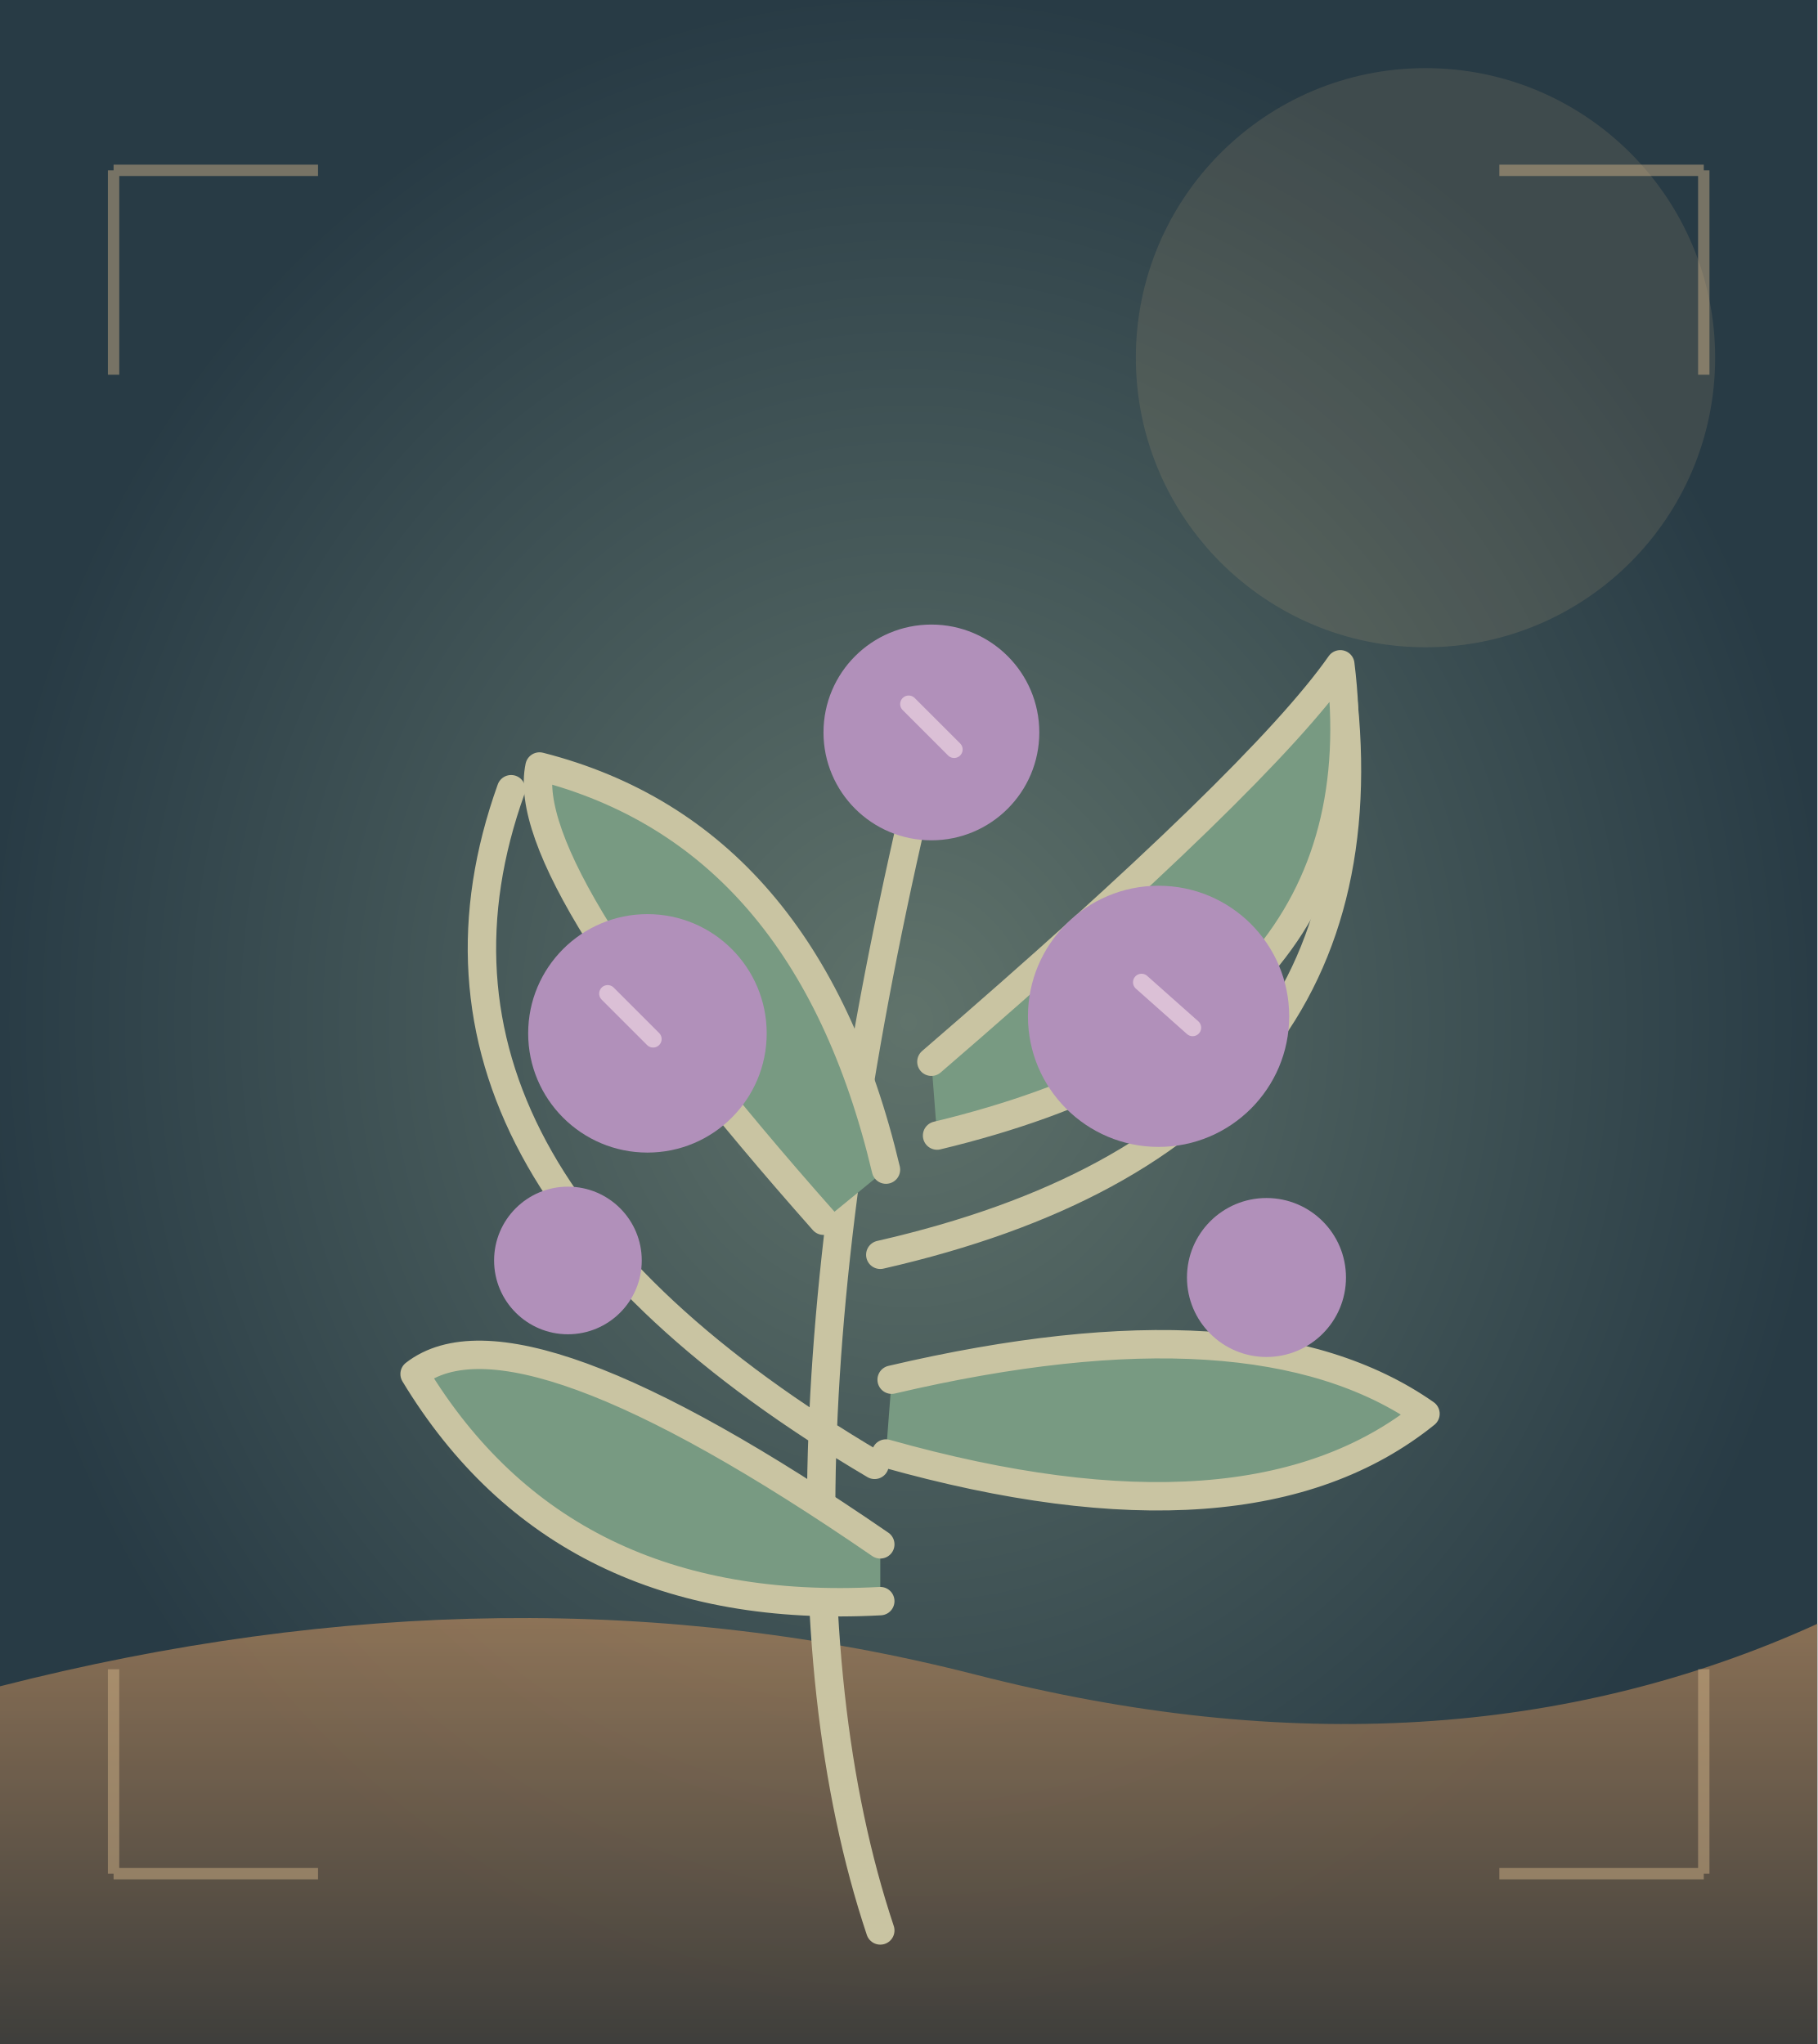
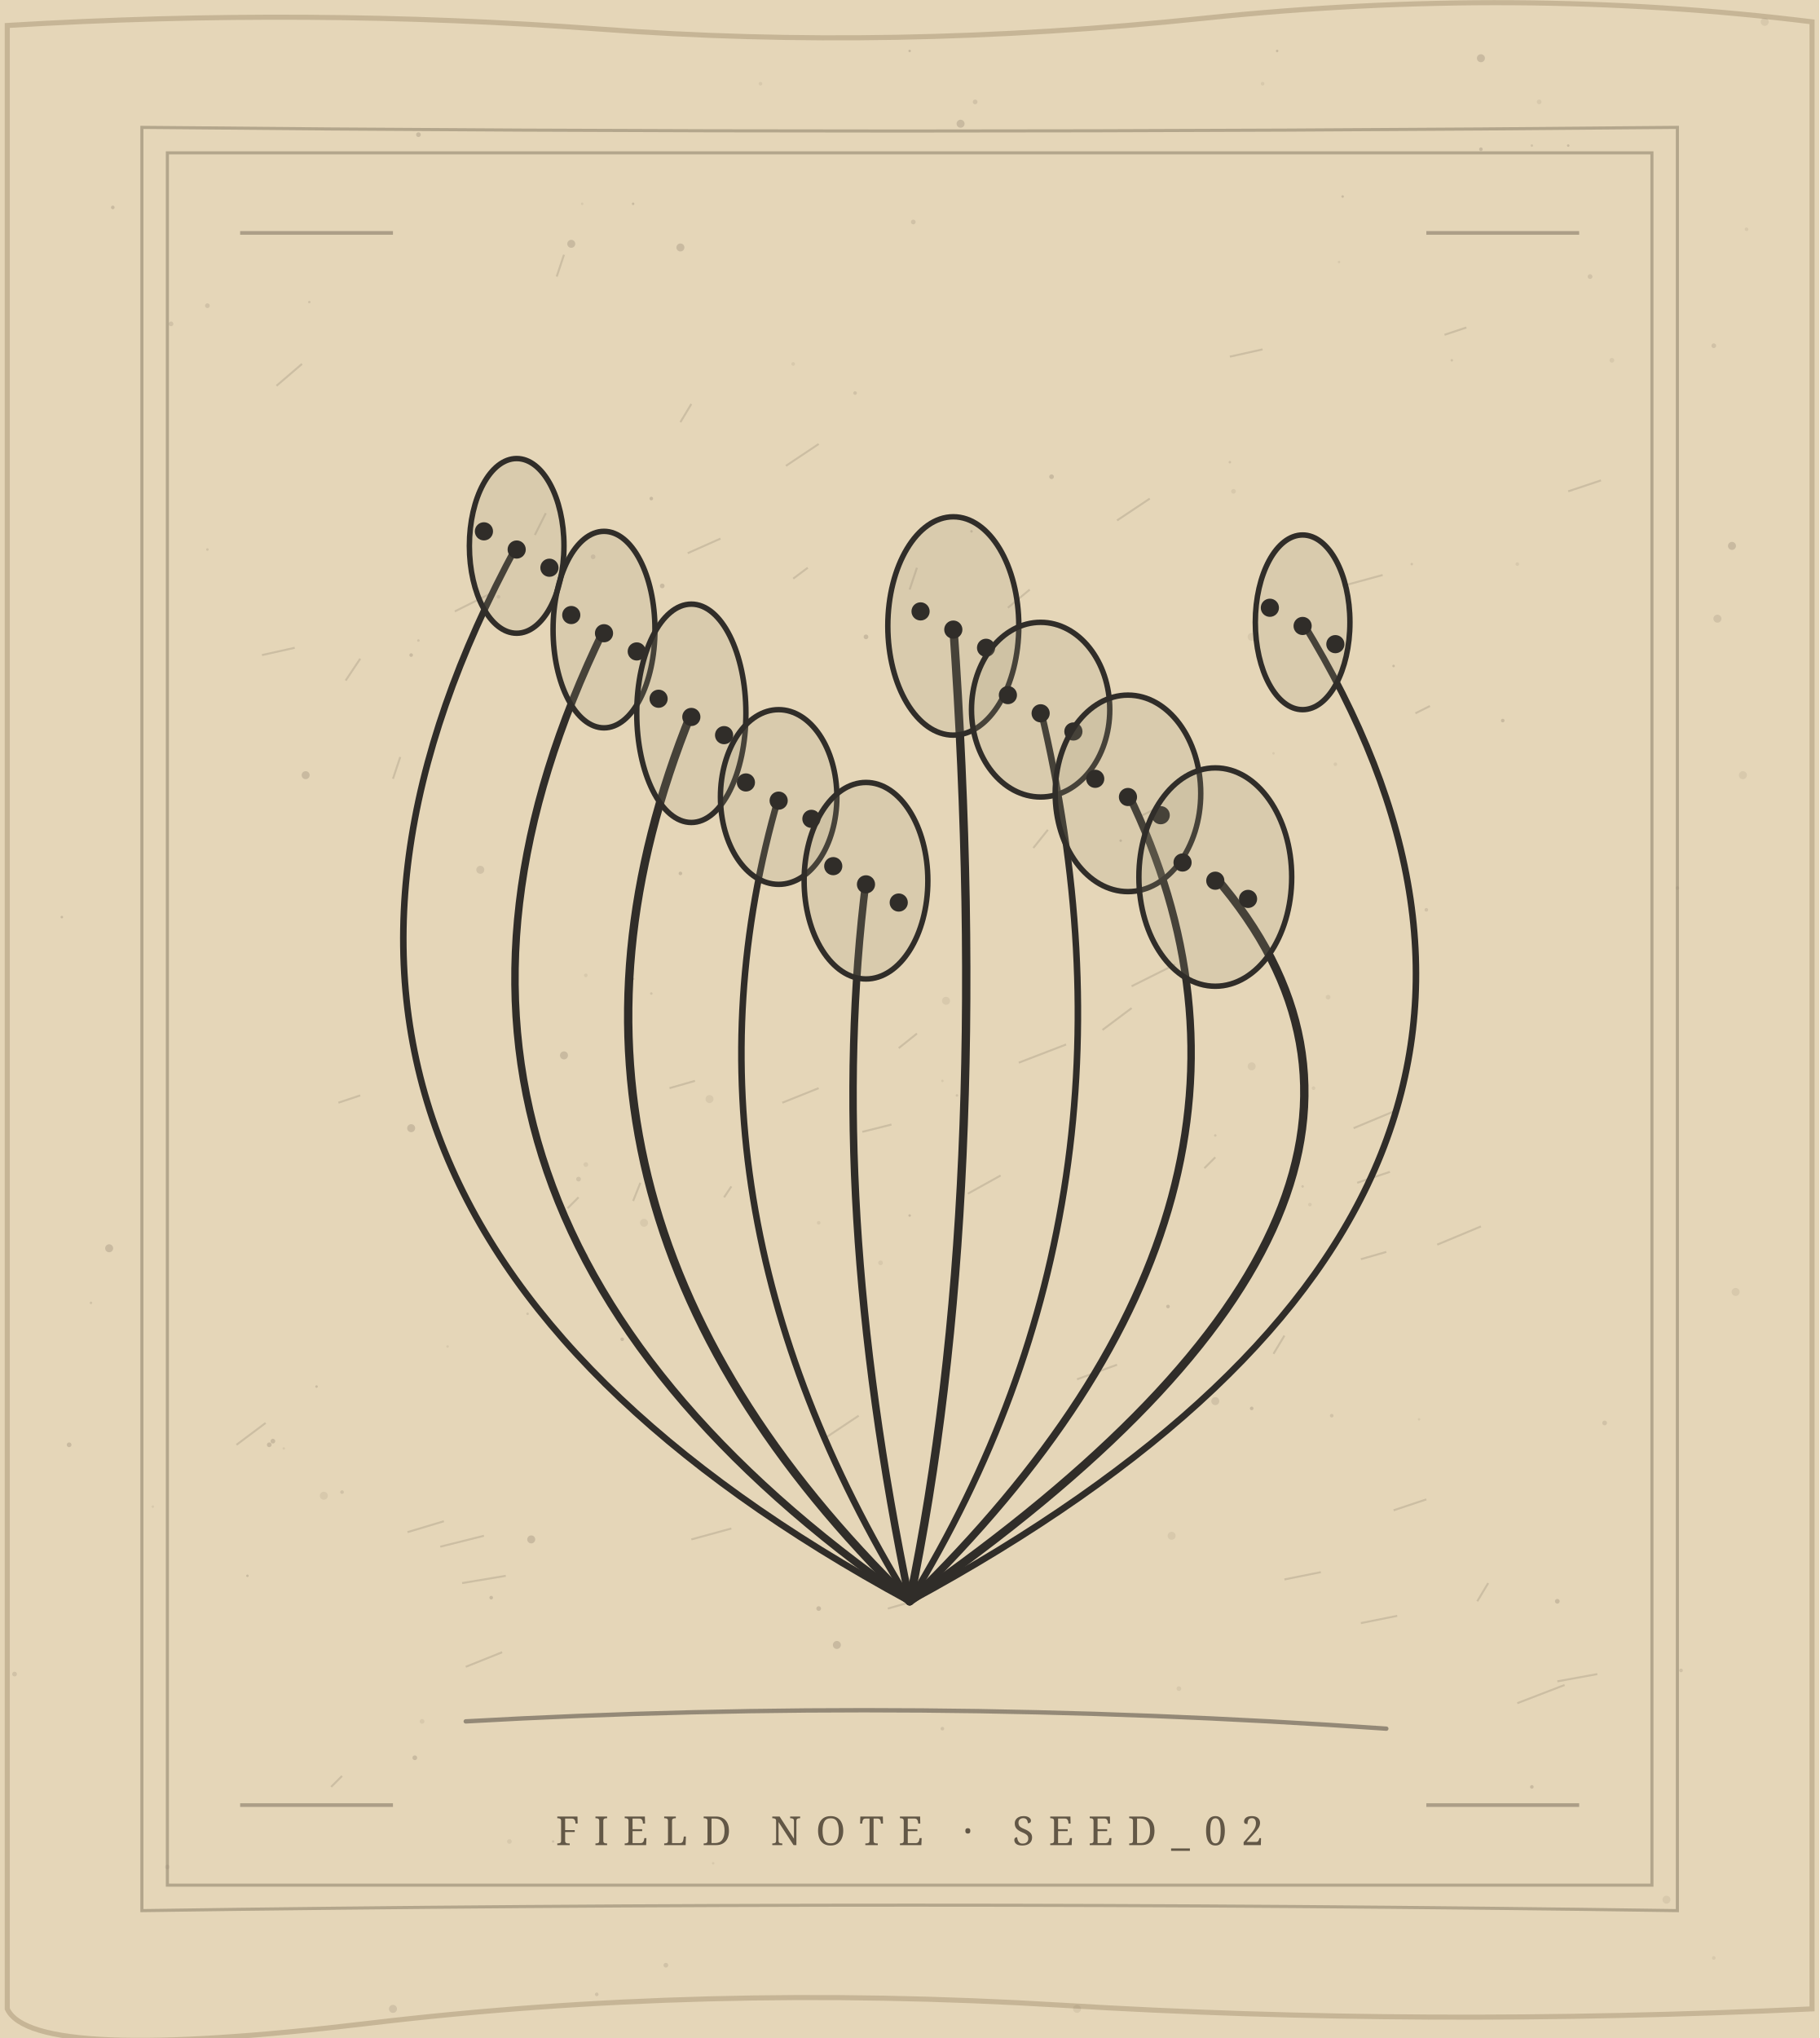
- <svg xmlns="http://www.w3.org/2000/svg" viewBox="0 0 320 360" role="img" aria-label="Doğa illüstrasyonu">
-   <defs>
-     <radialGradient id="bg">
-       <stop stop-color="#60736b" />
-       <stop offset="1" stop-color="#283b45" />
-     </radialGradient>
-     <linearGradient id="ground" x2="0" y2="1">
-       <stop stop-color="#a27d59" />
-       <stop offset="1" stop-color="#443f39" />
-     </linearGradient>
-   </defs>
-   <rect width="320" height="360" fill="url(#bg)" />
-   <circle cx="251" cy="63" r="51" fill="#f2c38b" opacity=".12" />
-   <path d="M0 297Q90 274 172 295T320 286V360H0Z" fill="url(#ground)" opacity=".8" />
-   <g fill="none" stroke="#c9c4a2" stroke-linecap="round" stroke-linejoin="round" stroke-width="5">
-     <path d="M155 340Q130 265 165 126M154 258Q66 206 90 139M155 221Q247 200 236 119" />
-     <path d="M155 272Q91 228 73 242Q99 285 155 282M157 243Q221 228 251 249Q220 274 156 256M145 215Q91 154 95 135Q142 147 156 206M164 187Q222 137 236 117Q244 181 165 200" fill="#789a82" />
-     <g fill="#b190ba" stroke="none">
-       <circle cx="114" cy="182" r="21" />
-       <circle cx="204" cy="179" r="23" />
-       <circle cx="164" cy="129" r="19" />
-       <circle cx="100" cy="222" r="13" />
-       <circle cx="223" cy="225" r="14" />
-     </g>
-     <g stroke="#dbc0d6" stroke-width="3">
-       <path d="M107 175l8 8m86 -10l9 8m-50 -57l8 8" />
-     </g>
-   </g>
-   <path d="M20 30h36M20 30v36M300 30h-36M300 30v36M20 330h36M20 330v-36M300 330h-36M300 330v-36" fill="none" stroke="#d7b78b" opacity=".45" stroke-width="2" />
+ <svg xmlns="http://www.w3.org/2000/svg" viewBox="0 0 500 560" role="img" aria-label="Doğa defterinde kara kalem tür çizimi">
+   <rect width="500" height="560" fill="#e5d6b8" />
+   <path d="M2 7 Q85 2 165 8 T331 5 T498 6 V552 Q391 557 292 551 T101 556 T2 552 Z" fill="none" stroke="#9c8967" stroke-width="1.4" opacity=".42" />
+   <path d="M39 35 Q246 37 461 35 V525 Q251 522 39 525 Z M46 42 H454 V518 H46 Z" fill="none" stroke="#776c57" stroke-width=".85" opacity=".46" />
+   <path d="M66 64 h42 M392 64 h42 M66 496 h42 M392 496 h42" stroke="#655b4b" opacity=".45" />
+   <circle cx="381" cy="315" r="0.35" fill="#736958" opacity="0.12" />
+   <circle cx="471" cy="95" r="0.65" fill="#736958" opacity="0.18" />
+   <circle cx="322" cy="422" r="1.1" fill="#736958" opacity="0.12" />
+   <circle cx="480" cy="63" r="0.5" fill="#736958" opacity="0.12" />
+   <circle cx="249" cy="434" r="0.5" fill="#736958" opacity="0.18" />
+   <circle cx="171" cy="368" r="0.5" fill="#736958" opacity="0.25" />
+   <circle cx="431" cy="40" r="0.35" fill="#736958" opacity="0.25" />
+   <circle cx="132" cy="239" r="1.1" fill="#736958" opacity="0.18" />
+   <circle cx="458" cy="522" r="1.1" fill="#736958" opacity="0.12" />
+   <circle cx="259" cy="297" r="0.35" fill="#736958" opacity="0.12" />
+   <circle cx="19" cy="397" r="0.65" fill="#736958" opacity="0.25" />
+   <circle cx="235" cy="108" r="0.5" fill="#736958" opacity="0.18" />
+   <circle cx="350" cy="207" r="0.35" fill="#736958" opacity="0.12" />
+   <circle cx="485" cy="6" r="1.1" fill="#736958" opacity="0.12" />
+   <circle cx="218" cy="100" r="0.5" fill="#736958" opacity="0.12" />
+   <circle cx="368" cy="72" r="0.35" fill="#736958" opacity="0.12" />
+   <circle cx="85" cy="83" r="0.35" fill="#736958" opacity="0.18" />
+   <circle cx="46" cy="513" r="0.65" fill="#736958" opacity="0.12" />
+   <circle cx="339" cy="135" r="0.65" fill="#736958" opacity="0.12" />
+   <circle cx="242" cy="347" r="0.65" fill="#736958" opacity="0.12" />
+   <circle cx="177" cy="336" r="1.1" fill="#736958" opacity="0.12" />
+   <circle cx="443" cy="99" r="0.65" fill="#736958" opacity="0.12" />
+   <circle cx="173" cy="290" r="1.1" fill="#736958" opacity="0.18" />
+   <circle cx="179" cy="273" r="0.35" fill="#736958" opacity="0.18" />
+   <circle cx="57" cy="151" r="0.35" fill="#736958" opacity="0.18" />
+   <circle cx="164" cy="548" r="0.5" fill="#736958" opacity="0.18" />
+   <circle cx="140" cy="506" r="0.65" fill="#736958" opacity="0.12" />
+   <circle cx="160" cy="56" r="0.35" fill="#736958" opacity="0.12" />
+   <circle cx="250" cy="334" r="0.35" fill="#736958" opacity="0.25" />
+   <circle cx="196" cy="512" r="0.35" fill="#736958" opacity="0.12" />
+   <circle cx="146" cy="423" r="1.1" fill="#736958" opacity="0.25" />
+   <circle cx="441" cy="391" r="0.65" fill="#736958" opacity="0.18" />
+   <circle cx="367" cy="210" r="0.5" fill="#736958" opacity="0.12" />
+   <circle cx="423" cy="28" r="0.65" fill="#736958" opacity="0.12" />
+   <circle cx="351" cy="14" r="0.35" fill="#736958" opacity="0.25" />
+   <circle cx="471" cy="538" r="0.5" fill="#736958" opacity="0.12" />
+   <circle cx="195" cy="302" r="1.1" fill="#736958" opacity="0.12" />
+   <circle cx="361" cy="299" r="0.5" fill="#736958" opacity="0.12" />
+   <circle cx="159" cy="324" r="0.65" fill="#736958" opacity="0.18" />
+   <circle cx="187" cy="68" r="1.1" fill="#736958" opacity="0.25" />
+   <circle cx="152" cy="506" r="0.35" fill="#736958" opacity="0.18" />
+   <circle cx="135" cy="439" r="0.5" fill="#736958" opacity="0.25" />
+   <circle cx="47" cy="89" r="0.65" fill="#736958" opacity="0.18" />
+   <circle cx="259" cy="475" r="0.5" fill="#736958" opacity="0.18" />
+   <circle cx="462" cy="459" r="0.5" fill="#736958" opacity="0.18" />
+   <circle cx="225" cy="442" r="0.65" fill="#736958" opacity="0.25" />
+   <circle cx="68" cy="433" r="0.35" fill="#736958" opacity="0.25" />
+   <circle cx="183" cy="540" r="0.65" fill="#736958" opacity="0.18" />
+   <circle cx="75" cy="396" r="0.65" fill="#736958" opacity="0.25" />
+   <circle cx="113" cy="180" r="0.5" fill="#736958" opacity="0.25" />
+   <circle cx="182" cy="161" r="0.65" fill="#736958" opacity="0.25" />
+   <circle cx="344" cy="293" r="1.1" fill="#736958" opacity="0.12" />
+   <circle cx="115" cy="37" r="0.65" fill="#736958" opacity="0.25" />
+   <circle cx="476" cy="150" r="1.1" fill="#736958" opacity="0.25" />
+   <circle cx="163" cy="153" r="0.65" fill="#736958" opacity="0.18" />
+   <circle cx="84" cy="213" r="1.1" fill="#736958" opacity="0.25" />
+   <circle cx="344" cy="387" r="0.5" fill="#736958" opacity="0.25" />
+   <circle cx="174" cy="56" r="0.35" fill="#736958" opacity="0.25" />
+   <circle cx="157" cy="67" r="1.1" fill="#736958" opacity="0.25" />
+   <circle cx="417" cy="155" r="0.5" fill="#736958" opacity="0.12" />
+   <circle cx="31" cy="57" r="0.5" fill="#736958" opacity="0.25" />
+   <circle cx="413" cy="198" r="0.5" fill="#736958" opacity="0.25" />
+   <circle cx="421" cy="491" r="0.5" fill="#736958" opacity="0.25" />
+   <circle cx="267" cy="146" r="0.35" fill="#736958" opacity="0.25" />
+   <circle cx="30" cy="343" r="1.1" fill="#736958" opacity="0.25" />
+   <circle cx="114" cy="483" r="0.65" fill="#736958" opacity="0.25" />
+   <circle cx="123" cy="370" r="0.35" fill="#736958" opacity="0.12" />
+   <circle cx="365" cy="274" r="0.65" fill="#736958" opacity="0.12" />
+   <circle cx="238" cy="175" r="0.65" fill="#736958" opacity="0.25" />
+   <circle cx="209" cy="23" r="0.5" fill="#736958" opacity="0.12" />
+   <circle cx="87" cy="381" r="0.35" fill="#736958" opacity="0.25" />
+   <circle cx="334" cy="385" r="1.1" fill="#736958" opacity="0.18" />
+   <circle cx="230" cy="452" r="1.1" fill="#736958" opacity="0.25" />
+   <circle cx="161" cy="345" r="0.65" fill="#736958" opacity="0.12" />
+   <circle cx="161" cy="320" r="0.65" fill="#736958" opacity="0.12" />
+   <circle cx="437" cy="76" r="0.65" fill="#736958" opacity="0.18" />
+   <circle cx="428" cy="440" r="0.65" fill="#736958" opacity="0.25" />
+   <circle cx="461" cy="244" r="0.5" fill="#736958" opacity="0.12" />
+   <circle cx="113" cy="310" r="1.1" fill="#736958" opacity="0.25" />
+   <circle cx="308" cy="231" r="0.35" fill="#736958" opacity="0.25" />
+   <circle cx="116" cy="473" r="0.65" fill="#736958" opacity="0.12" />
+   <circle cx="296" cy="552" r="1.1" fill="#736958" opacity="0.12" />
+   <circle cx="268" cy="28" r="0.65" fill="#736958" opacity="0.18" />
+   <circle cx="388" cy="155" r="0.35" fill="#736958" opacity="0.18" />
+   <circle cx="477" cy="355" r="1.1" fill="#736958" opacity="0.12" />
+   <circle cx="383" cy="183" r="0.35" fill="#736958" opacity="0.25" />
+   <circle cx="25" cy="358" r="0.35" fill="#736958" opacity="0.18" />
+   <circle cx="42" cy="414" r="0.35" fill="#736958" opacity="0.12" />
+   <circle cx="347" cy="23" r="0.5" fill="#736958" opacity="0.12" />
+   <circle cx="324" cy="464" r="0.65" fill="#736958" opacity="0.12" />
+   <circle cx="17" cy="252" r="0.35" fill="#736958" opacity="0.25" />
+   <circle cx="115" cy="176" r="0.35" fill="#736958" opacity="0.18" />
+   <circle cx="187" cy="240" r="0.5" fill="#736958" opacity="0.25" />
+   <circle cx="264" cy="34" r="1.1" fill="#736958" opacity="0.25" />
+   <circle cx="360" cy="331" r="0.5" fill="#736958" opacity="0.12" />
+   <circle cx="472" cy="170" r="1.1" fill="#736958" opacity="0.18" />
+   <circle cx="369" cy="54" r="0.35" fill="#736958" opacity="0.25" />
+   <circle cx="78" cy="398" r="0.35" fill="#736958" opacity="0.12" />
+   <circle cx="289" cy="131" r="0.65" fill="#736958" opacity="0.25" />
+   <circle cx="123" cy="193" r="0.5" fill="#736958" opacity="0.12" />
+   <circle cx="89" cy="411" r="1.1" fill="#736958" opacity="0.12" />
+   <circle cx="263" cy="301" r="0.35" fill="#736958" opacity="0.18" />
+   <circle cx="358" cy="326" r="0.35" fill="#736958" opacity="0.18" />
+   <circle cx="334" cy="312" r="0.35" fill="#736958" opacity="0.18" />
+   <circle cx="260" cy="275" r="1.1" fill="#736958" opacity="0.12" />
+   <circle cx="74" cy="397" r="0.65" fill="#736958" opacity="0.25" />
+   <circle cx="161" cy="268" r="0.5" fill="#736958" opacity="0.12" />
+   <circle cx="321" cy="359" r="0.5" fill="#736958" opacity="0.25" />
+   <circle cx="338" cy="127" r="0.35" fill="#736958" opacity="0.18" />
+   <circle cx="179" cy="137" r="0.5" fill="#736958" opacity="0.25" />
+   <circle cx="407" cy="41" r="0.5" fill="#736958" opacity="0.25" />
+   <circle cx="108" cy="552" r="1.1" fill="#736958" opacity="0.18" />
+   <circle cx="407" cy="16" r="1.1" fill="#736958" opacity="0.25" />
+   <circle cx="174" cy="269" r="0.35" fill="#736958" opacity="0.25" />
+   <circle cx="4" cy="460" r="0.65" fill="#736958" opacity="0.18" />
+   <circle cx="366" cy="389" r="0.5" fill="#736958" opacity="0.18" />
+   <circle cx="251" cy="61" r="0.65" fill="#736958" opacity="0.18" />
+   <circle cx="344" cy="175" r="1.1" fill="#736958" opacity="0.12" />
+   <circle cx="390" cy="390" r="0.35" fill="#736958" opacity="0.12" />
+   <circle cx="155" cy="290" r="1.1" fill="#736958" opacity="0.25" />
+   <circle cx="399" cy="99" r="0.35" fill="#736958" opacity="0.18" />
+   <circle cx="250" cy="14" r="0.35" fill="#736958" opacity="0.25" />
+   <circle cx="225" cy="336" r="0.5" fill="#736958" opacity="0.12" />
+   <circle cx="145" cy="361" r="0.35" fill="#736958" opacity="0.18" />
+   <circle cx="479" cy="213" r="1.1" fill="#736958" opacity="0.12" />
+   <circle cx="392" cy="250" r="0.5" fill="#736958" opacity="0.18" />
+   <circle cx="137" cy="164" r="0.5" fill="#736958" opacity="0.18" />
+   <circle cx="94" cy="410" r="0.5" fill="#736958" opacity="0.18" />
+   <circle cx="57" cy="84" r="0.65" fill="#736958" opacity="0.18" />
+   <circle cx="421" cy="40" r="0.35" fill="#736958" opacity="0.18" />
+   <path d="M389 196 l4 -2" stroke="#736958" stroke-width=".55" opacity=".22" />
+   <path d="M184 299 l7 -2" stroke="#736958" stroke-width=".55" opacity=".22" />
+   <path d="M417 468 l13 -5" stroke="#736958" stroke-width=".55" opacity=".22" />
+   <path d="M406 440 l3 -5" stroke="#736958" stroke-width=".55" opacity=".22" />
+   <path d="M127 435 l12 -2" stroke="#736958" stroke-width=".55" opacity=".22" />
+   <path d="M303 283 l8 -6" stroke="#736958" stroke-width=".55" opacity=".22" />
+   <path d="M338 98 l9 -2" stroke="#736958" stroke-width=".55" opacity=".22" />
+   <path d="M174 330 l2 -5" stroke="#736958" stroke-width=".55" opacity=".22" />
+   <path d="M65 397 l8 -6" stroke="#736958" stroke-width=".55" opacity=".22" />
+   <path d="M314 224 l4 -2" stroke="#736958" stroke-width=".55" opacity=".22" />
+   <path d="M108 214 l2 -6" stroke="#736958" stroke-width=".55" opacity=".22" />
+   <path d="M350 372 l3 -5" stroke="#736958" stroke-width=".55" opacity=".22" />
+   <path d="M247 288 l5 -4" stroke="#736958" stroke-width=".55" opacity=".22" />
+   <path d="M296 379 l11 -4" stroke="#736958" stroke-width=".55" opacity=".22" />
+   <path d="M199 329 l2 -3" stroke="#736958" stroke-width=".55" opacity=".22" />
+   <path d="M353 434 l10 -2" stroke="#736958" stroke-width=".55" opacity=".22" />
+   <path d="M374 446 l10 -2" stroke="#736958" stroke-width=".55" opacity=".22" />
+   <path d="M156 332 l3 -3" stroke="#736958" stroke-width=".55" opacity=".22" />
+   <path d="M311 271 l12 -6" stroke="#736958" stroke-width=".55" opacity=".22" />
+   <path d="M397 92 l6 -2" stroke="#736958" stroke-width=".55" opacity=".22" />
+   <path d="M153 76 l2 -6" stroke="#736958" stroke-width=".55" opacity=".22" />
+   <path d="M374 346 l7 -2" stroke="#736958" stroke-width=".55" opacity=".22" />
+   <path d="M187 116 l3 -5" stroke="#736958" stroke-width=".55" opacity=".22" />
+   <path d="M227 395 l9 -6" stroke="#736958" stroke-width=".55" opacity=".22" />
+   <path d="M428 462 l11 -2" stroke="#736958" stroke-width=".55" opacity=".22" />
+   <path d="M72 180 l9 -2" stroke="#736958" stroke-width=".55" opacity=".22" />
+   <path d="M307 143 l9 -6" stroke="#736958" stroke-width=".55" opacity=".22" />
+   <path d="M331 321 l3 -3" stroke="#736958" stroke-width=".55" opacity=".22" />
+   <path d="M266 328 l9 -5" stroke="#736958" stroke-width=".55" opacity=".22" />
+   <path d="M91 491 l3 -3" stroke="#736958" stroke-width=".55" opacity=".22" />
+   <path d="M112 421 l10 -3" stroke="#736958" stroke-width=".55" opacity=".22" />
+   <path d="M383 415 l9 -3" stroke="#736958" stroke-width=".55" opacity=".22" />
+   <path d="M189 152 l9 -4" stroke="#736958" stroke-width=".55" opacity=".22" />
+   <path d="M373 325 l9 -3" stroke="#736958" stroke-width=".55" opacity=".22" />
+   <path d="M216 128 l9 -6" stroke="#736958" stroke-width=".55" opacity=".22" />
+   <path d="M218 159 l4 -3" stroke="#736958" stroke-width=".55" opacity=".22" />
+   <path d="M93 303 l6 -2" stroke="#736958" stroke-width=".55" opacity=".22" />
+   <path d="M395 342 l12 -5" stroke="#736958" stroke-width=".55" opacity=".22" />
+   <path d="M277 167 l6 -5" stroke="#736958" stroke-width=".55" opacity=".22" />
+   <path d="M190 423 l11 -3" stroke="#736958" stroke-width=".55" opacity=".22" />
+   <path d="M215 303 l10 -4" stroke="#736958" stroke-width=".55" opacity=".22" />
+   <path d="M121 425 l12 -3" stroke="#736958" stroke-width=".55" opacity=".22" />
+   <path d="M76 106 l7 -6" stroke="#736958" stroke-width=".55" opacity=".22" />
+   <path d="M369 161 l11 -3" stroke="#736958" stroke-width=".55" opacity=".22" />
+   <path d="M147 147 l3 -6" stroke="#736958" stroke-width=".55" opacity=".22" />
+   <path d="M250 162 l2 -6" stroke="#736958" stroke-width=".55" opacity=".22" />
+   <path d="M280 292 l13 -5" stroke="#736958" stroke-width=".55" opacity=".22" />
+   <path d="M284 233 l4 -5" stroke="#736958" stroke-width=".55" opacity=".22" />
+   <path d="M125 168 l10 -5" stroke="#736958" stroke-width=".55" opacity=".22" />
+   <path d="M244 442 l7 -2" stroke="#736958" stroke-width=".55" opacity=".22" />
+   <path d="M128 458 l10 -4" stroke="#736958" stroke-width=".55" opacity=".22" />
+   <path d="M95 187 l4 -6" stroke="#736958" stroke-width=".55" opacity=".22" />
+   <path d="M431 135 l9 -3" stroke="#736958" stroke-width=".55" opacity=".22" />
+   <path d="M372 310 l12 -5" stroke="#736958" stroke-width=".55" opacity=".22" />
+   <path d="M237 311 l8 -2" stroke="#736958" stroke-width=".55" opacity=".22" />
+   <path d="M250 440 Q45 329 142.0 150" fill="none" stroke="#302d29" stroke-width="1.8" stroke-linecap="round" stroke-linejoin="round" opacity="1" />
+   <ellipse cx="142.0" cy="150" rx="13" ry="24" fill="#a89c8330" stroke="#302d29" stroke-width="1.5" />
+   <ellipse cx="133.0" cy="146" rx="2" ry="2" fill="#302d29" stroke="#302d29" stroke-width="1" />
+   <ellipse cx="142.0" cy="151" rx="2" ry="2" fill="#302d29" stroke="#302d29" stroke-width="1" />
+   <ellipse cx="151.0" cy="156" rx="2" ry="2" fill="#302d29" stroke="#302d29" stroke-width="1" />
+   <path d="M250 440 Q90 329 166.0 173" fill="none" stroke="#302d29" stroke-width="2.05" stroke-linecap="round" stroke-linejoin="round" opacity="1" />
+   <ellipse cx="166.0" cy="173" rx="14" ry="27" fill="#a89c8330" stroke="#302d29" stroke-width="1.5" />
+   <ellipse cx="157.0" cy="169" rx="2" ry="2" fill="#302d29" stroke="#302d29" stroke-width="1" />
+   <ellipse cx="166.0" cy="174" rx="2" ry="2" fill="#302d29" stroke="#302d29" stroke-width="1" />
+   <ellipse cx="175.0" cy="179" rx="2" ry="2" fill="#302d29" stroke="#302d29" stroke-width="1" />
+   <path d="M250 440 Q136 329 190.0 196" fill="none" stroke="#302d29" stroke-width="2.3" stroke-linecap="round" stroke-linejoin="round" opacity="1" />
+   <ellipse cx="190.0" cy="196" rx="15" ry="30" fill="#a89c8330" stroke="#302d29" stroke-width="1.5" />
+   <ellipse cx="181.0" cy="192" rx="2" ry="2" fill="#302d29" stroke="#302d29" stroke-width="1" />
+   <ellipse cx="190.0" cy="197" rx="2" ry="2" fill="#302d29" stroke="#302d29" stroke-width="1" />
+   <ellipse cx="199.0" cy="202" rx="2" ry="2" fill="#302d29" stroke="#302d29" stroke-width="1" />
+   <path d="M250 440 Q182 329 214.0 219" fill="none" stroke="#302d29" stroke-width="1.8" stroke-linecap="round" stroke-linejoin="round" opacity="1" />
+   <ellipse cx="214.0" cy="219" rx="16" ry="24" fill="#a89c8330" stroke="#302d29" stroke-width="1.5" />
+   <ellipse cx="205.0" cy="215" rx="2" ry="2" fill="#302d29" stroke="#302d29" stroke-width="1" />
+   <ellipse cx="214.0" cy="220" rx="2" ry="2" fill="#302d29" stroke="#302d29" stroke-width="1" />
+   <ellipse cx="223.0" cy="225" rx="2" ry="2" fill="#302d29" stroke="#302d29" stroke-width="1" />
+   <path d="M250 440 Q227 329 238.0 242" fill="none" stroke="#302d29" stroke-width="2.05" stroke-linecap="round" stroke-linejoin="round" opacity="1" />
+   <ellipse cx="238.0" cy="242" rx="17" ry="27" fill="#a89c8330" stroke="#302d29" stroke-width="1.5" />
+   <ellipse cx="229.0" cy="238" rx="2" ry="2" fill="#302d29" stroke="#302d29" stroke-width="1" />
+   <ellipse cx="238.0" cy="243" rx="2" ry="2" fill="#302d29" stroke="#302d29" stroke-width="1" />
+   <ellipse cx="247.0" cy="248" rx="2" ry="2" fill="#302d29" stroke="#302d29" stroke-width="1" />
+   <path d="M250 440 Q273 329 262.0 172" fill="none" stroke="#302d29" stroke-width="2.3" stroke-linecap="round" stroke-linejoin="round" opacity="1" />
+   <ellipse cx="262.0" cy="172" rx="18" ry="30" fill="#a89c8330" stroke="#302d29" stroke-width="1.5" />
+   <ellipse cx="253.0" cy="168" rx="2" ry="2" fill="#302d29" stroke="#302d29" stroke-width="1" />
+   <ellipse cx="262.0" cy="173" rx="2" ry="2" fill="#302d29" stroke="#302d29" stroke-width="1" />
+   <ellipse cx="271.0" cy="178" rx="2" ry="2" fill="#302d29" stroke="#302d29" stroke-width="1" />
+   <path d="M250 440 Q318 329 286.0 195" fill="none" stroke="#302d29" stroke-width="1.8" stroke-linecap="round" stroke-linejoin="round" opacity="1" />
+   <ellipse cx="286.0" cy="195" rx="19" ry="24" fill="#a89c8330" stroke="#302d29" stroke-width="1.5" />
+   <ellipse cx="277.0" cy="191" rx="2" ry="2" fill="#302d29" stroke="#302d29" stroke-width="1" />
+   <ellipse cx="286.0" cy="196" rx="2" ry="2" fill="#302d29" stroke="#302d29" stroke-width="1" />
+   <ellipse cx="295.0" cy="201" rx="2" ry="2" fill="#302d29" stroke="#302d29" stroke-width="1" />
+   <path d="M250 440 Q364 329 310.0 218" fill="none" stroke="#302d29" stroke-width="2.05" stroke-linecap="round" stroke-linejoin="round" opacity="1" />
+   <ellipse cx="310.0" cy="218" rx="20" ry="27" fill="#a89c8330" stroke="#302d29" stroke-width="1.5" />
+   <ellipse cx="301.0" cy="214" rx="2" ry="2" fill="#302d29" stroke="#302d29" stroke-width="1" />
+   <ellipse cx="310.0" cy="219" rx="2" ry="2" fill="#302d29" stroke="#302d29" stroke-width="1" />
+   <ellipse cx="319.0" cy="224" rx="2" ry="2" fill="#302d29" stroke="#302d29" stroke-width="1" />
+   <path d="M250 440 Q410 329 334.0 241" fill="none" stroke="#302d29" stroke-width="2.3" stroke-linecap="round" stroke-linejoin="round" opacity="1" />
+   <ellipse cx="334.0" cy="241" rx="21" ry="30" fill="#a89c8330" stroke="#302d29" stroke-width="1.5" />
+   <ellipse cx="325.0" cy="237" rx="2" ry="2" fill="#302d29" stroke="#302d29" stroke-width="1" />
+   <ellipse cx="334.0" cy="242" rx="2" ry="2" fill="#302d29" stroke="#302d29" stroke-width="1" />
+   <ellipse cx="343.0" cy="247" rx="2" ry="2" fill="#302d29" stroke="#302d29" stroke-width="1" />
+   <path d="M250 440 Q455 329 358.0 171" fill="none" stroke="#302d29" stroke-width="1.8" stroke-linecap="round" stroke-linejoin="round" opacity="1" />
+   <ellipse cx="358.0" cy="171" rx="13" ry="24" fill="#a89c8330" stroke="#302d29" stroke-width="1.5" />
+   <ellipse cx="349.0" cy="167" rx="2" ry="2" fill="#302d29" stroke="#302d29" stroke-width="1" />
+   <ellipse cx="358.0" cy="172" rx="2" ry="2" fill="#302d29" stroke="#302d29" stroke-width="1" />
+   <ellipse cx="367.0" cy="177" rx="2" ry="2" fill="#302d29" stroke="#302d29" stroke-width="1" />
+   <path d="M128 473 Q252 466 381 475" fill="none" stroke="#302d29" stroke-width="1.2" stroke-linecap="round" stroke-linejoin="round" opacity="0.45" />
+   <text x="250" y="507" text-anchor="middle" fill="#625746" font-size="11" font-family="serif" letter-spacing="4">FIELD NOTE · SEED_02</text>
</svg>
